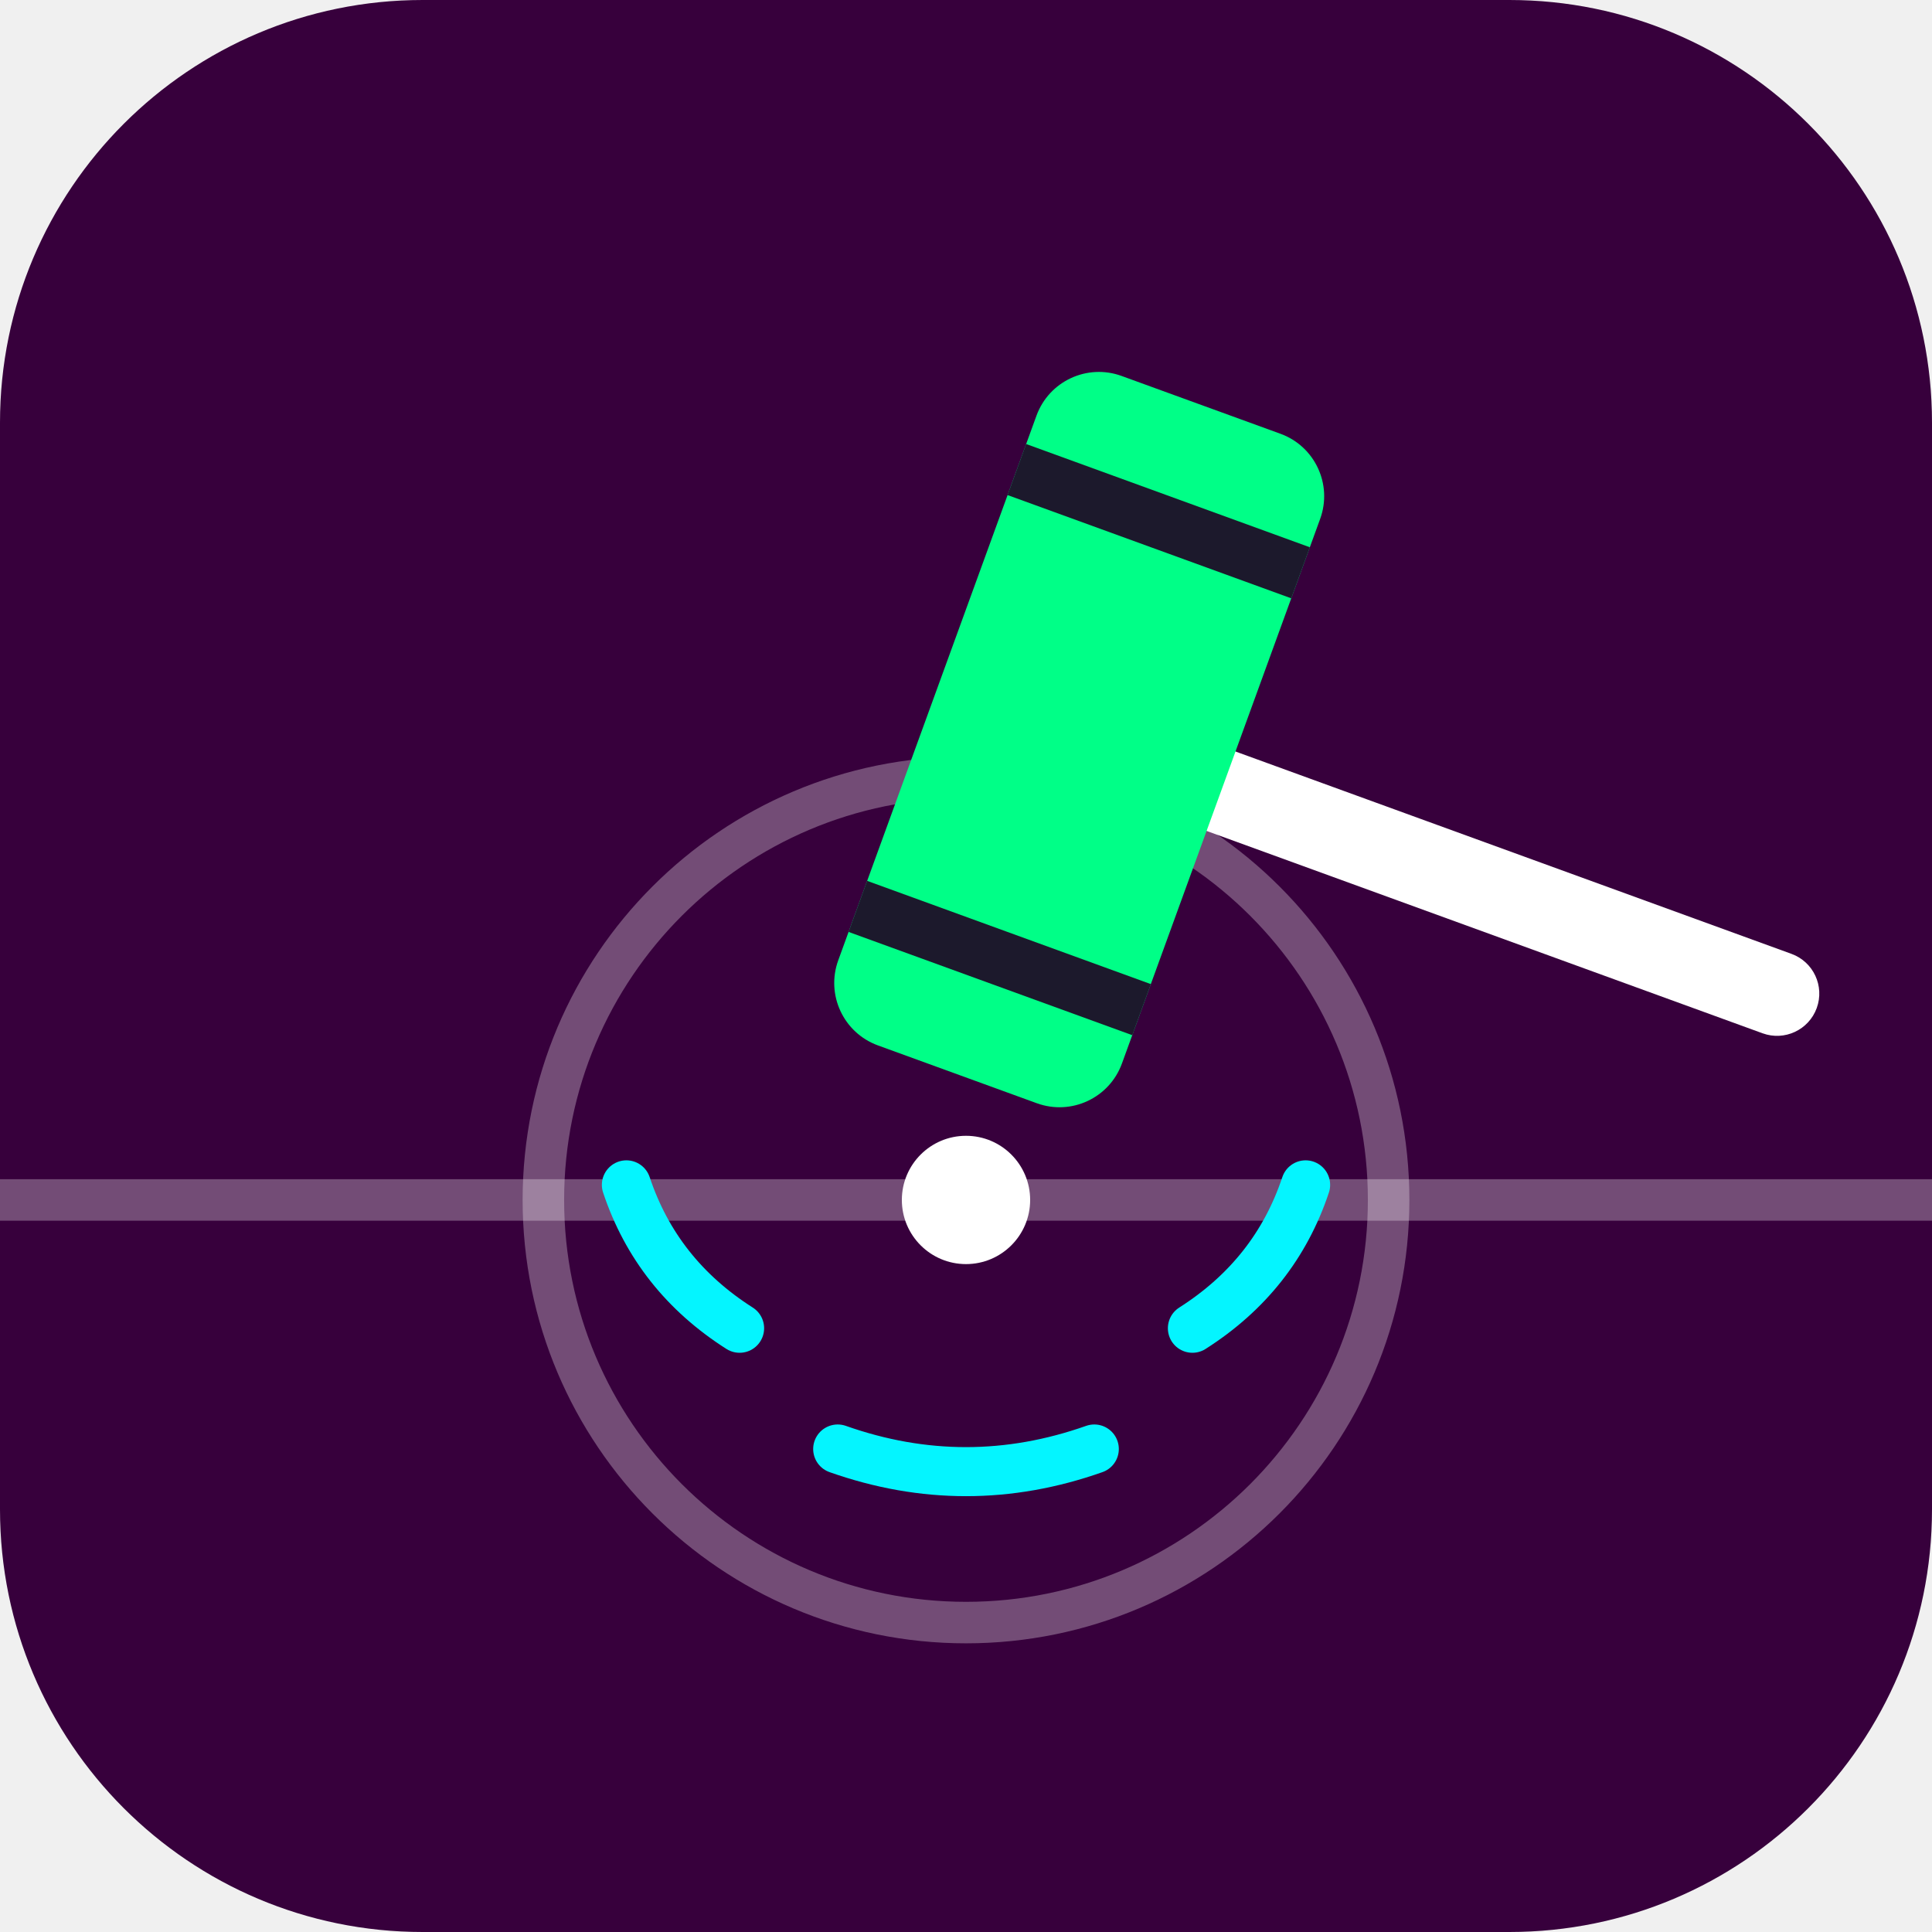
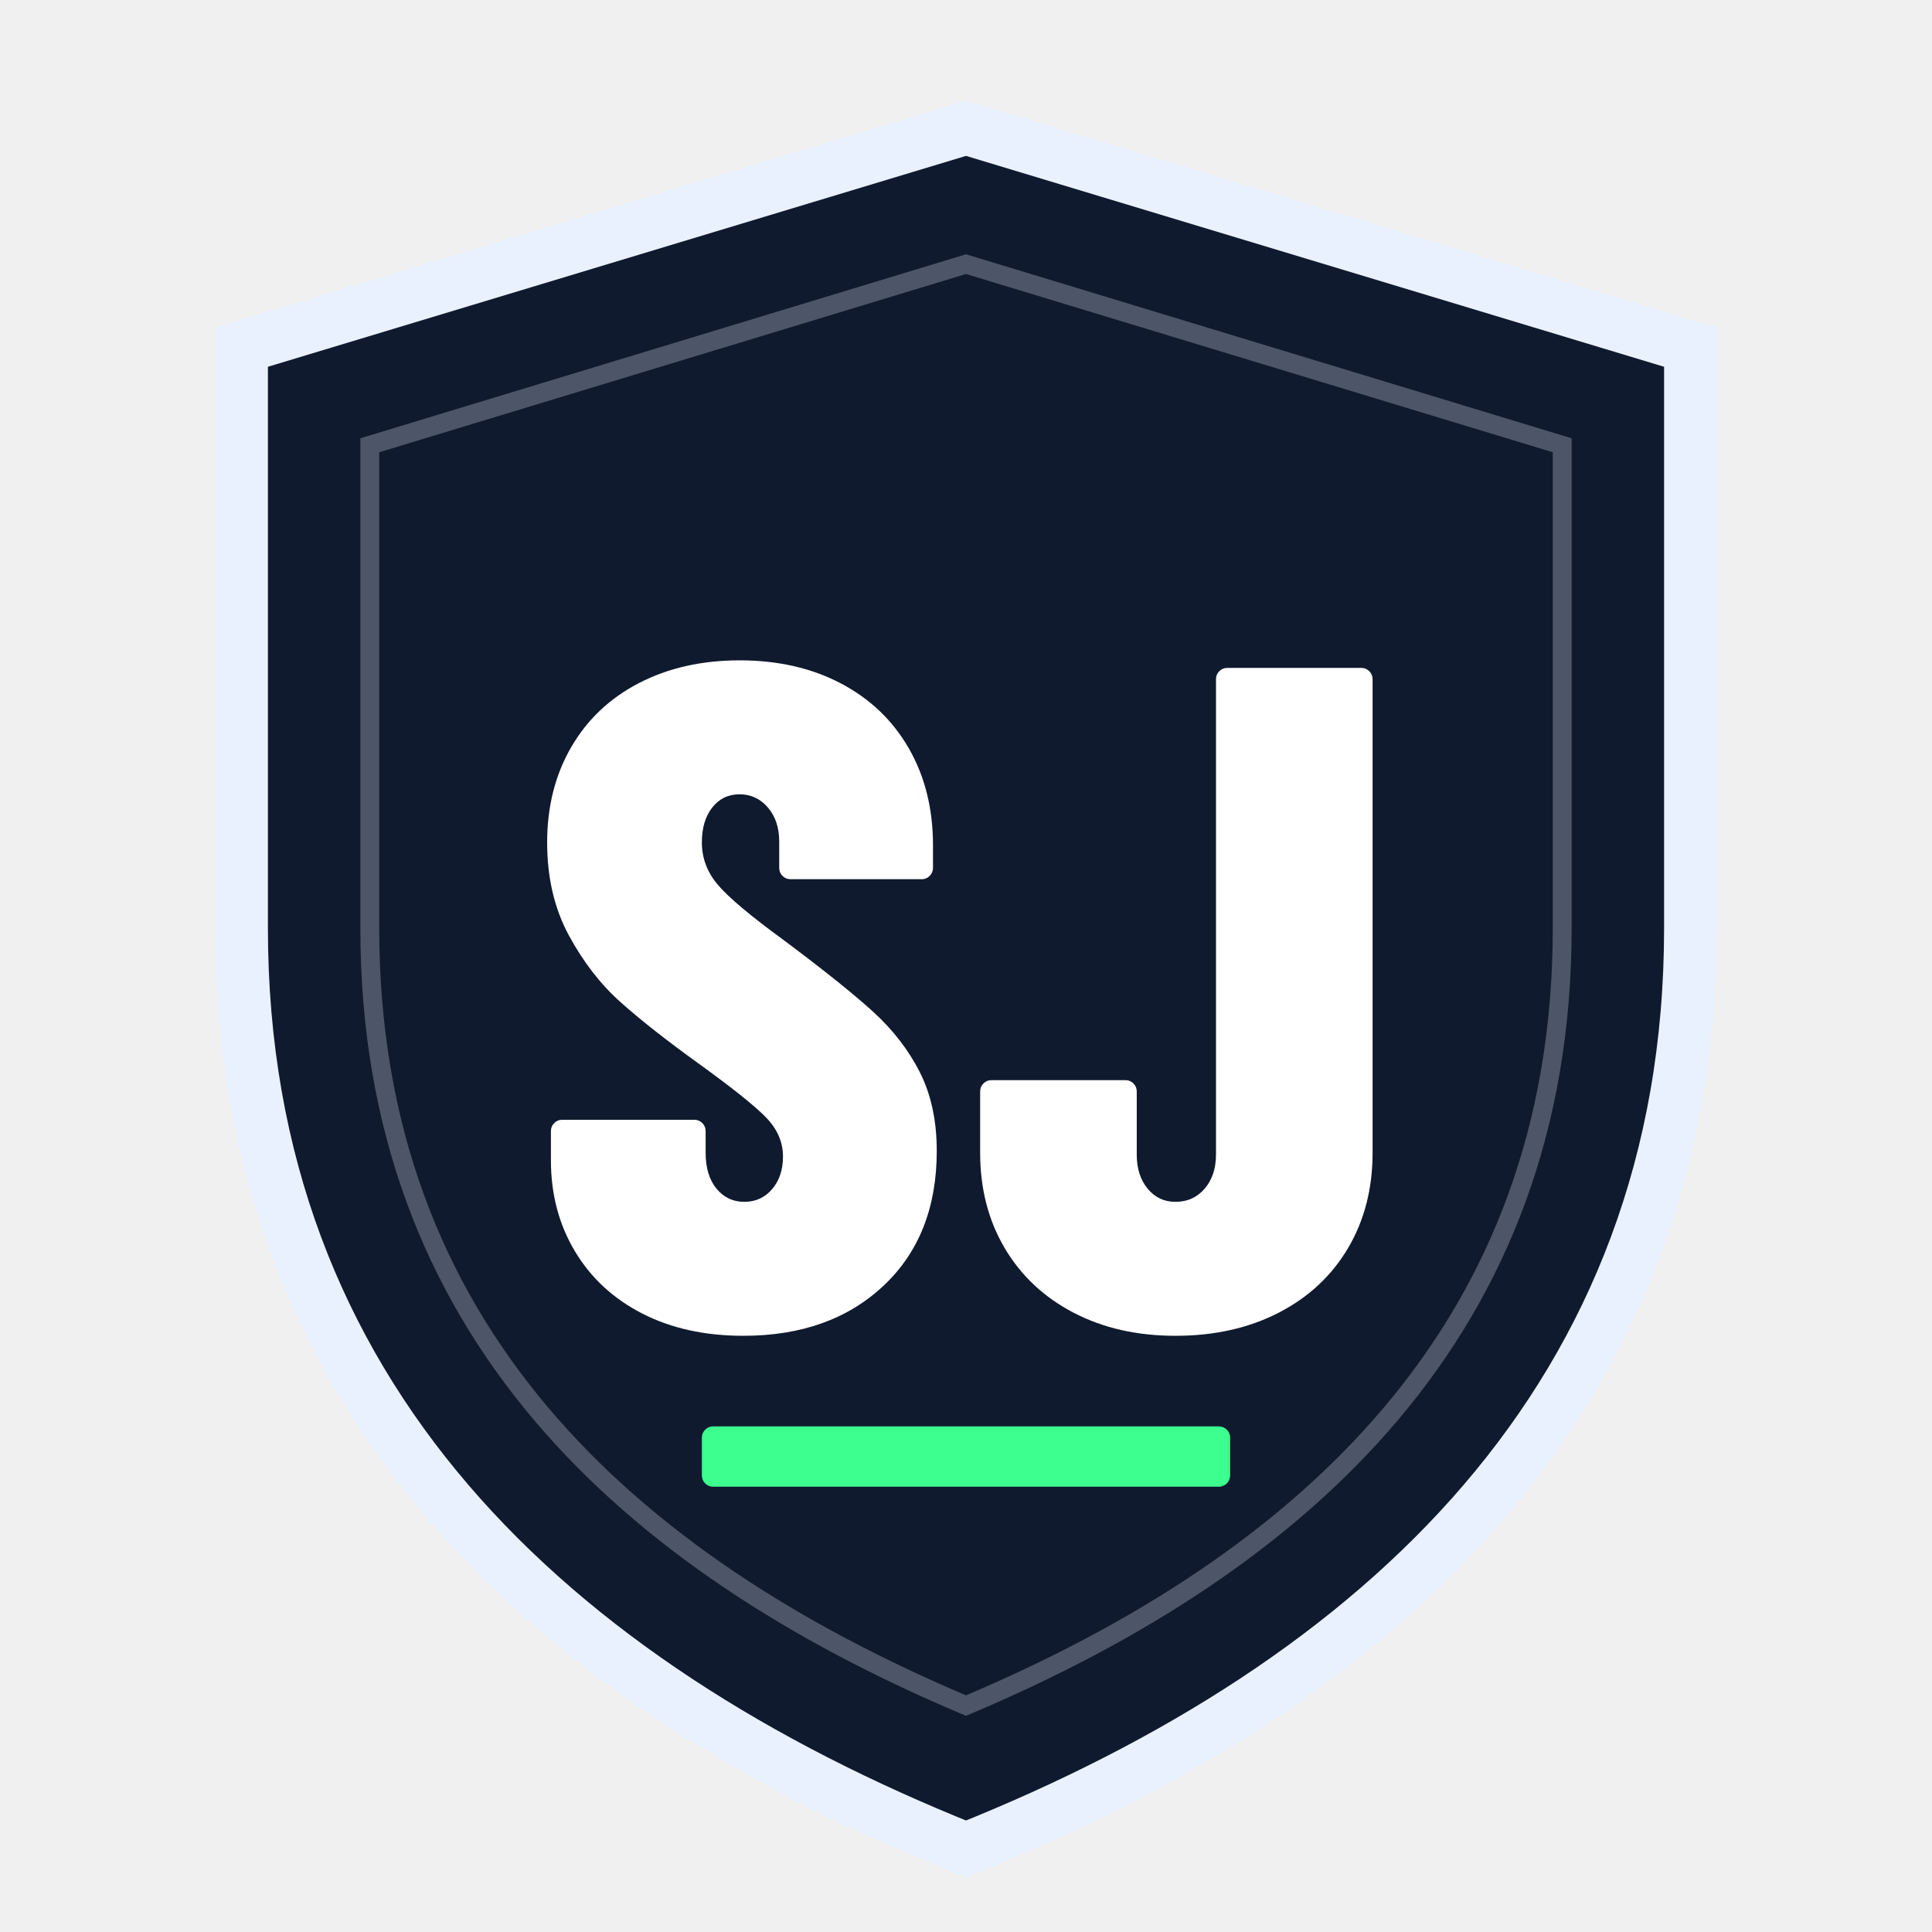
<svg xmlns="http://www.w3.org/2000/svg" viewBox="0 0 512 512" width="512" height="512">
-   <defs />
-   <rect width="512" height="512" rx="112" fill="#37003C" />
-   <g fill="none" stroke="#FFFFFF" stroke-opacity=".3" stroke-width="11">
-     <circle cx="256" cy="318" r="112" />
-     <line x1="0" y1="318" x2="512" y2="318" />
+   <path d="M256 34 L448 92 V246 C448 370 366 446 256 490 C146 446 64 370 64 246 V92 Z" fill="#101A2E" />
+   <path d="M256 34 L448 92 V246 C448 370 366 446 256 490 C146 446 64 370 64 246 V92 Z" fill="none" stroke="#E9F1FF" stroke-width="14" />
+   <path d="M256 70 L414 118 V246 C414 352 346 414 256 452 C166 414 98 352 98 246 V118 Z" fill="none" stroke="#E9F1FF" stroke-opacity=".28" stroke-width="5" />
+   <g transform="translate(139.5 352)">
+     <path d="M6.5 -44.5V-52.25Q6.5 -53.5 7.375 -54.375Q8.25 -55.25 9.5 -55.25H44.5Q45.75 -55.25 46.625 -54.375Q47.5 -53.5 47.5 -52.25V-46.5Q47.5 -40.5 50.375 -37.0Q53.25 -33.5 57.75 -33.5Q62.25 -33.5 65.125 -36.875Q68.0 -40.25 68.0 -45.5Q68.0 -51.25 63.5 -55.875Q59.0 -60.5 45.5 -70.25Q33.0 -79.25 25.0 -86.375Q17.0 -93.5 11.25 -104.125Q5.5 -114.75 5.5 -128.75Q5.5 -143.0 11.875 -154.0Q18.25 -165.0 29.875 -171.0Q41.5 -177.0 56.5 -177.0Q71.75 -177.0 83.375 -170.875Q95.0 -164.75 101.375 -153.625Q107.75 -142.5 107.75 -128.0V-122.0Q107.75 -120.75 106.875 -119.875Q106.0 -119.0 104.75 -119.0H70.0Q68.75 -119.0 67.875 -119.875Q67.0 -120.75 67.0 -122.0V-129.0Q67.0 -134.5 64.0 -138.0Q61.0 -141.5 56.5 -141.5Q52.0 -141.5 49.25 -138.0Q46.5 -134.5 46.5 -128.75Q46.5 -122.5 50.75 -117.5Q55.0 -112.5 68.0 -103.0Q83.75 -91.25 91.75 -84.0Q99.75 -76.75 104.25 -67.875Q108.75 -59.0 108.75 -47.0Q108.75 -24.5 94.625 -11.25Q80.5 2.0 57.5 2.0Q42.25 2.0 30.75 -3.875Q19.25 -9.75 12.875 -20.375Q6.5 -31.0 6.5 -44.5Z" fill="#FFFFFF" />
  </g>
-   <circle cx="256" cy="318" r="17" fill="#FFFFFF" />
-   <g fill="none" stroke="#04F5FF" stroke-width="13" stroke-linecap="round">
-     <path d="M196 352 q-22 -14 -30 -38" />
-     <path d="M316 352 q22 -14 30 -38" />
-     <path d="M222 384 q34 12 68 0" />
+   <g transform="translate(257.0 352)">
+     <path d="M2.75 -46.5V-62.75Q2.75 -64.0 3.625 -64.875Q4.5 -65.75 5.75 -65.75H41.25Q42.5 -65.75 43.375 -64.875Q44.25 -64.0 44.25 -62.75V-46.0Q44.25 -40.5 47.125 -37.0Q50.0 -33.5 54.5 -33.5Q59.25 -33.5 62.25 -37.0Q65.25 -40.5 65.25 -46.0V-172.0Q65.25 -173.25 66.125 -174.125Q67.0 -175.0 68.25 -175.0H103.75Q105.0 -175.0 105.875 -174.125Q106.75 -173.25 106.75 -172.0V-46.5Q106.75 -32.25 100.25 -21.25Q93.75 -10.25 81.875 -4.125Q70.0 2.0 54.5 2.0Q39.25 2.0 27.5 -4.125Q15.75 -10.25 9.25 -21.25Q2.75 -32.25 2.75 -46.5Z" fill="#FFFFFF" />
  </g>
-   <g transform="translate(286 196) rotate(-70)">
-     <rect x="-11.2" y="24.0" width="22.4" height="184.0" rx="11.2" fill="#FFFFFF" />
-     <rect x="-94.4" y="-40.0" width="188.8" height="80.0" rx="17.6" fill="#00FF87" />
-     <rect x="-68.8" y="-40.0" width="14.4" height="80.0" fill="#1F0022" opacity=".9" />
-     <rect x="54.4" y="-40.0" width="14.4" height="80.0" fill="#1F0022" opacity=".9" />
-   </g>
+   <rect x="186" y="378" width="140" height="16" rx="3" fill="#3CFF8F" />
</svg>
